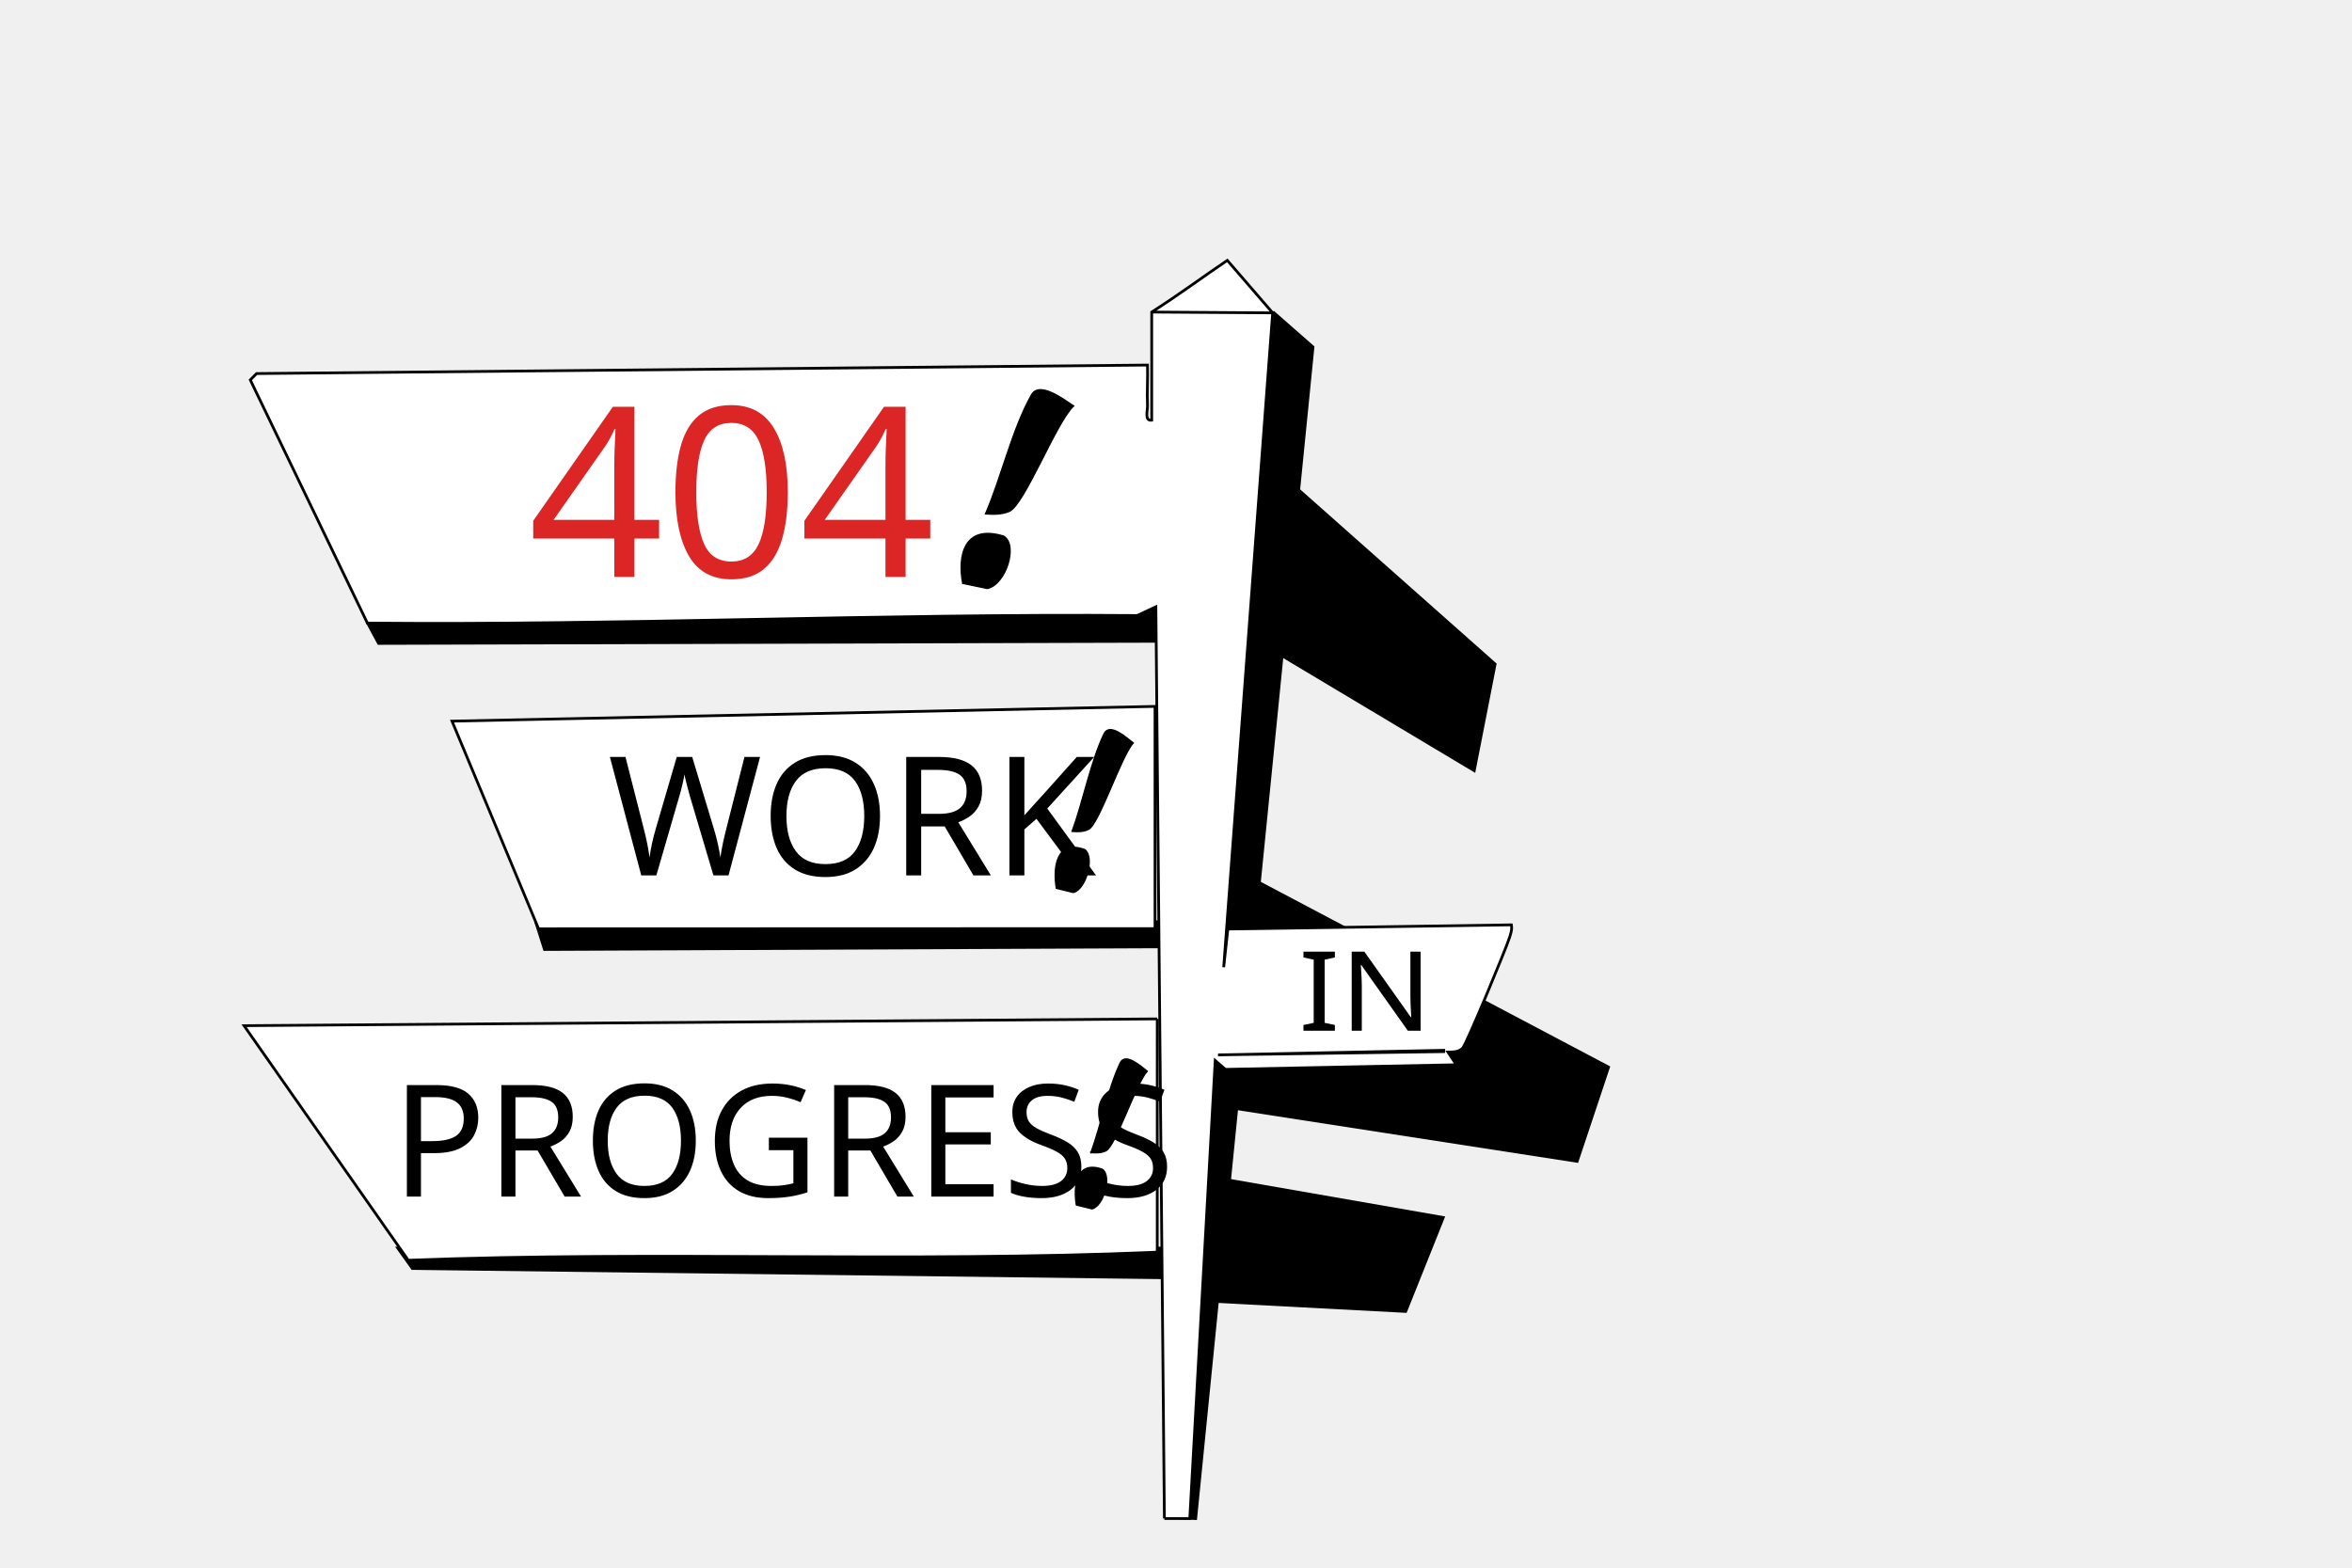
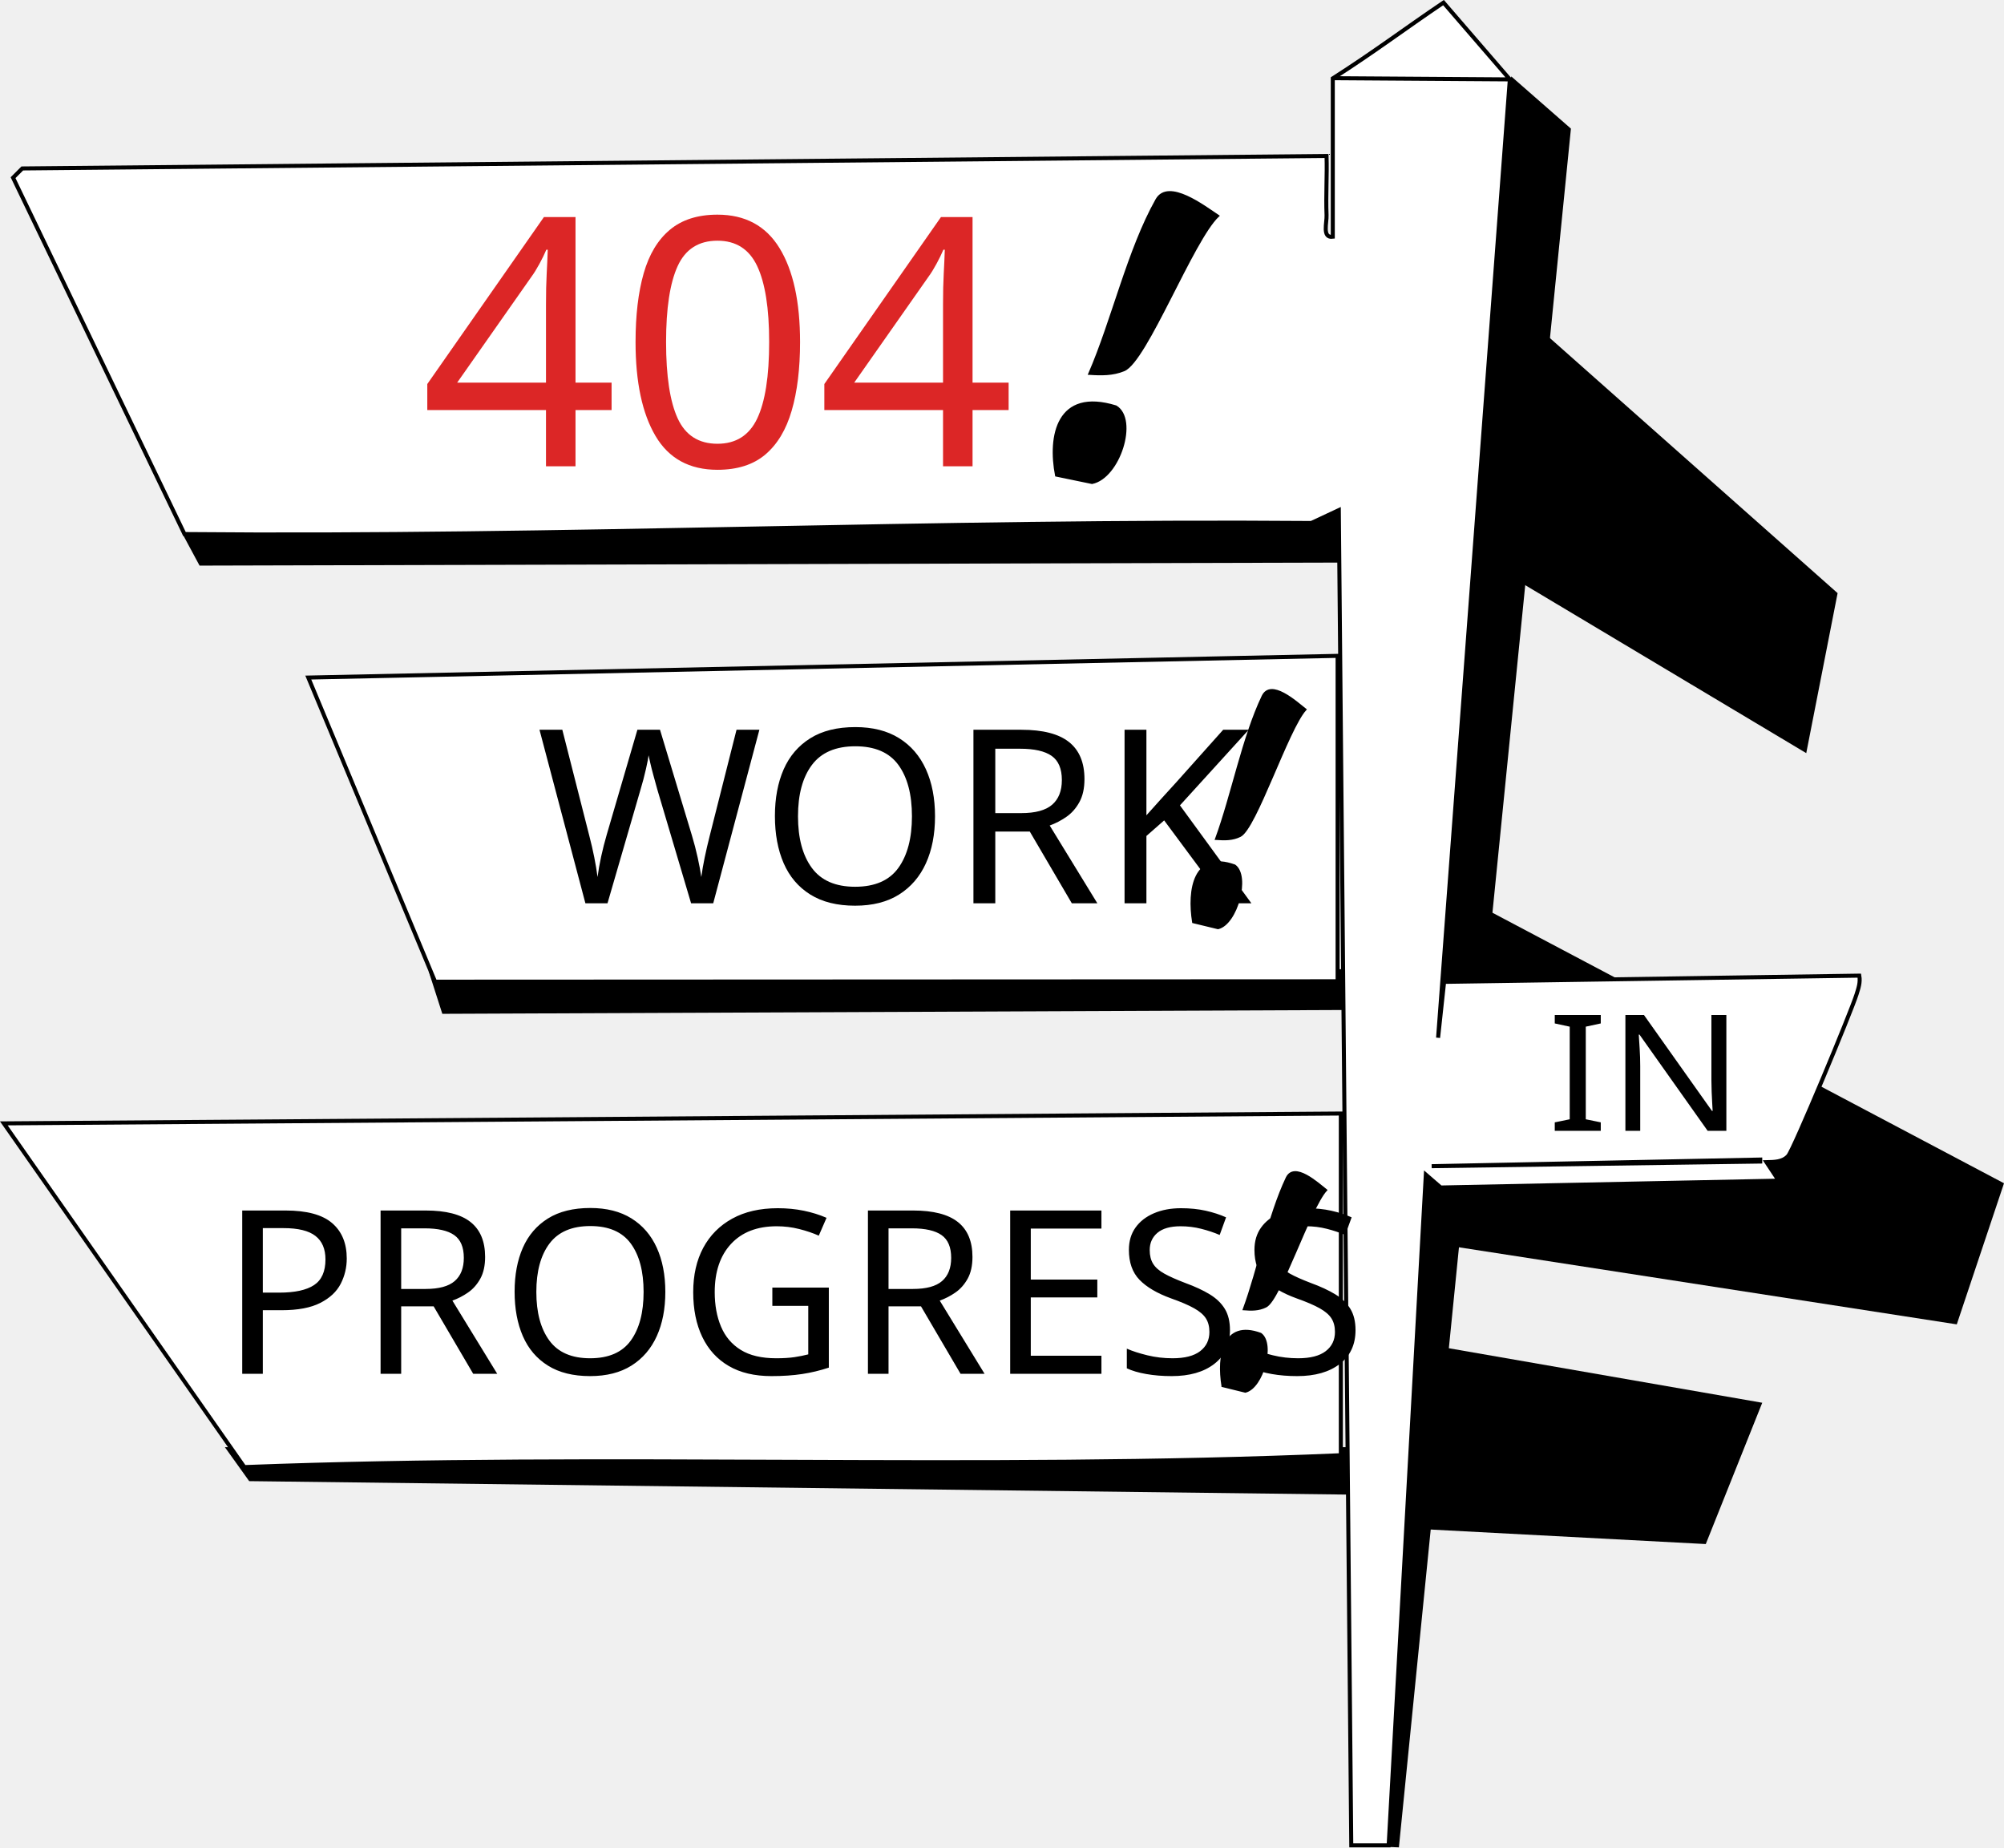
- <svg xmlns="http://www.w3.org/2000/svg" id="Layer_3" data-name="Layer 3" viewBox="0 0 1713.38 1142.26">
+ <svg xmlns="http://www.w3.org/2000/svg" id="Layer_3" version="1.1" viewBox="0 0 997.2 919.1">
  <defs>
    <style>
-       .cls-1 {
-         font-size: 120.87px;
+       .st0 {
+         font-size: 120.9px;
      }

-       .cls-1, .cls-2, .cls-3, .cls-4 {
-         font-family: KCAcmeHandInked, 'KC Acme Hand';
+       .st0, .st1, .st2, .st3, .st4 {
        isolation: isolate;
      }

-       .cls-2 {
-         font-size: 113.76px;
+       .st0, .st1, .st2, .st4 {
+         font-family: KCAcmeHandInked, 'KC Acme Hand';
      }

-       .cls-5 {
+       .st1 {
+         fill: #dc2626;
+         font-size: 172.7px;
+       }
+ 
+       .st2 {
+         font-size: 113.8px;
+       }
+ 
+       .st5 {
        fill: #fff;
        stroke-width: 2px;
      }

-       .cls-5, .cls-6 {
+       .st5, .st6 {
        stroke: #000;
        stroke-miterlimit: 10;
      }

-       .cls-3 {
-         font-size: 172.67px;
-         fill: #dc2626;
-       }
- 
-       .cls-4 {
-         font-size: 80.65px;
+       .st4 {
+         font-size: 80.7px;
      }
    </style>
  </defs>
-   <g id="Shadow_Group_" data-name="Shadow &amp;lt;Group&amp;gt;">
-     <polygon points="898.21 631.83 1173.01 777.04 1149.59 847.3 887.28 806.7 898.21 631.83" />
-     <polygon points="882.6 856.67 1052.79 886.33 1024.68 956.59 876.75 948.79 882.6 856.67" />
-     <polygon points="915.39 467.89 1074.65 563.13 1090.26 483.5 924.76 336.74 915.39 467.89" />
-     <polygon points="957.55 252.42 871.93 1107.53 858.92 1107.01 927.88 226.4 957.55 252.42" />
-     <polygon points="266.61 453.99 842.03 442.13 842.08 468.27 275.19 469.82 266.61 453.99" />
-     <polygon points="287.79 908.35 846.38 908.35 847.35 932.01 299.86 925.25 287.79 908.35" />
-     <polygon points="389.16 671.59 844.83 670.62 843.87 690.9 395.92 692.83 389.16 671.59" />
+   <g id="Shadow_Group_">
+     <polygon points="722.4 443.4 997.2 588.7 973.7 658.9 711.4 618.3 722.4 443.4" />
+     <polygon points="706.7 668.3 876.9 697.9 848.8 768.2 700.9 760.4 706.7 668.3" />
+     <polygon points="739.5 279.5 898.8 374.7 914.4 295.1 748.9 148.4 739.5 279.5" />
+     <polygon points="781.7 64 696.1 919.1 683.1 918.6 752 38 781.7 64" />
+     <polygon points="90.8 265.6 666.2 253.7 666.2 279.9 99.3 281.4 90.8 265.6" />
+     <polygon points="111.9 720 670.5 720 671.5 743.6 124 736.9 111.9 720" />
+     <polygon points="213.3 483.2 669 482.2 668 502.5 220.1 504.4 213.3 483.2" />
  </g>
-   <g id="Sign_Group_" data-name="Sign &amp;lt;Group&amp;gt;">
-     <path class="cls-5" d="M848.23,1106.44l-6.2-664.31-13.66,6.36c-187.16-1.47-373.84,7.21-560.74,5.5l-85.3-177.18,4.59-4.63,649.01-6.19c.27,9.74-.42,19.63-.02,29.4.16,3.8-2.34,11.47,3.08,10.78v-78.79c20.72-13.21,35.81-24.66,55.07-37.67l33.05,38.25-88.12-.58,88.12.58-35.68,476.78,3.04-27.81,206.55-3.06c.61,3.43-.39,6.19-1.41,9.37-2.73,8.58-31.1,77.01-33.99,80.27-2.75,3.09-7.06,3-10.82,3.07l6.13,9.22-168.23,3.37-7.44-6.43-18.53,333.69h-18.5ZM888.3,768.59v.04l163.45-3.36v.97l-163.45,2.34Z" />
-     <path class="cls-5" d="M843.03,742.38v169.96c-181.29,7.76-363.99-1.05-545.59,5.92l-119.67-170.94,665.26-4.93Z" />
-     <polygon class="cls-5" points="841.41 514.7 841.41 676.6 392.35 676.74 329.29 525.44 841.41 514.7" />
+   <g id="Sign_Group_">
+     <path class="st5" d="M672.4,918.1l-6.2-664.3-13.7,6.4c-187.2-1.5-373.8,7.2-560.7,5.5L6.5,88.4l4.6-4.6,649-6.2c.3,9.7-.4,19.6,0,29.4.2,3.8-2.3,11.5,3.1,10.8V39c20.7-13.2,35.8-24.7,55.1-37.7l33,38.2-88.1-.6,88.1.6-35.7,476.8,3-27.8,206.6-3.1c.6,3.4-.4,6.2-1.4,9.4-2.7,8.6-31.1,77-34,80.3-2.8,3.1-7.1,3-10.8,3.1l6.1,9.2-168.2,3.4-7.4-6.4-18.5,333.7h-18.5ZM712.4,580.2h0s163.5-3.3,163.5-3.3v1l-163.5,2.3h0Z" />
+     <path class="st5" d="M667.2,554v170c-181.3,7.8-364-1-545.6,5.9L1.9,558.9l665.3-4.9h0Z" />
+     <polygon class="st5" points="665.6 326.3 665.6 488.2 216.5 488.4 153.4 337.1 665.6 326.3" />
  </g>
-   <text class="cls-4" transform="translate(946 751.01) scale(1.1 1)">
-     <tspan x="0" y="0">IN</tspan>
-   </text>
-   <g id="_404_Group_" data-name="404 &amp;lt;Group&amp;gt;">
-     <text class="cls-3" transform="translate(384.82 420.37)" fill="#dc2626">
-       <tspan x="0" y="0" fill="#dc2626">404</tspan>
+   <g class="st3">
+     <text class="st4" transform="translate(770.1 562.6) scale(1.1 1)">
+       <tspan x="0" y="0">IN</tspan>
    </text>
+   </g>
+   <g id="_404_Group_">
+     <g class="st3">
+       <text class="st1" transform="translate(209 232)">
+         <tspan x="0" y="0">404</tspan>
+       </text>
+     </g>
    <g>
-       <path class="cls-6" d="M717.94,374.42c5.93.35,11.64.5,17.21-1.81,11.1-4.6,34.22-64.9,46.93-76.81-6.81-4.45-24.81-18.44-30.65-8.09-14.13,25.04-21.91,60.03-33.49,86.71Z" />
-       <path class="cls-6" d="M701.35,425.03l17.87,3.73c13.45-2.73,22.69-31.64,11.91-38.11-29.15-8.97-33.56,14.76-29.79,34.39Z" />
+       <path class="st6" d="M542.1,186c5.9.4,11.6.5,17.2-1.8,11.1-4.6,34.2-64.9,46.9-76.8-6.8-4.5-24.8-18.4-30.7-8.1-14.1,25-21.9,60-33.5,86.7Z" />
+       <path class="st6" d="M525.5,236.6l17.9,3.7c13.5-2.7,22.7-31.6,11.9-38.1-29.2-9-33.6,14.8-29.8,34.4h0Z" />
    </g>
  </g>
-   <g id="Work_Group_" data-name="Work &amp;lt;Group&amp;gt;">
-     <text class="cls-1" transform="translate(442.84 637.83)">
-       <tspan x="0" y="0">WORK </tspan>
-     </text>
+   <g id="Work_Group_">
+     <g class="st3">
+       <text class="st0" transform="translate(267 449.4)">
+         <tspan x="0" y="0">WORK</tspan>
+       </text>
+     </g>
    <g>
-       <path class="cls-6" d="M781.03,605.75c4.12.28,8.07.41,11.94-1.48,7.7-3.77,23.74-53.18,32.55-62.94-4.72-3.65-17.21-15.11-21.26-6.63-9.8,20.51-15.2,49.18-23.23,71.05Z" />
-       <path class="cls-6" d="M769.52,647.22l12.4,3.05c9.33-2.24,15.74-25.93,8.26-31.23-20.22-7.35-23.28,12.09-20.66,28.18Z" />
+       <path class="st6" d="M605.2,417.4c4.1.3,8.1.4,11.9-1.5,7.7-3.8,23.7-53.2,32.5-62.9-4.7-3.7-17.2-15.1-21.3-6.6-9.8,20.5-15.2,49.2-23.2,71Z" />
+       <path class="st6" d="M593.7,458.8l12.4,3c9.3-2.2,15.7-25.9,8.3-31.2-20.2-7.3-23.3,12.1-20.7,28.2h0Z" />
    </g>
  </g>
-   <g id="Progress_Group_" data-name="Progress &amp;lt;Group&amp;gt;">
-     <text class="cls-2" transform="translate(285.38 871.84)">
-       <tspan x="0" y="0">PROGRESS </tspan>
-     </text>
+   <g id="Progress_Group_">
+     <g class="st3">
+       <text class="st2" transform="translate(109.5 683.5)">
+         <tspan x="0" y="0">PROGRESS</tspan>
+       </text>
+     </g>
    <g>
-       <path class="cls-6" d="M794.71,839.8c3.79.26,7.43.38,10.99-1.36,7.09-3.47,21.85-48.95,29.97-57.93-4.35-3.36-15.84-13.91-19.57-6.1-9.02,18.88-13.99,45.27-21.38,65.4Z" />
-       <path class="cls-6" d="M784.11,877.97l11.41,2.81c8.59-2.06,14.49-23.87,7.61-28.75-18.61-6.77-21.43,11.13-19.02,25.94Z" />
+       <path class="st6" d="M618.9,651.4c3.8.3,7.4.4,11-1.4,7.1-3.5,21.8-49,30-57.9-4.3-3.4-15.8-13.9-19.6-6.1-9,18.9-14,45.3-21.4,65.4h0Z" />
+       <path class="st6" d="M608.3,689.6l11.4,2.8c8.6-2.1,14.5-23.9,7.6-28.8-18.6-6.8-21.4,11.1-19,25.9h0Z" />
    </g>
  </g>
</svg>
